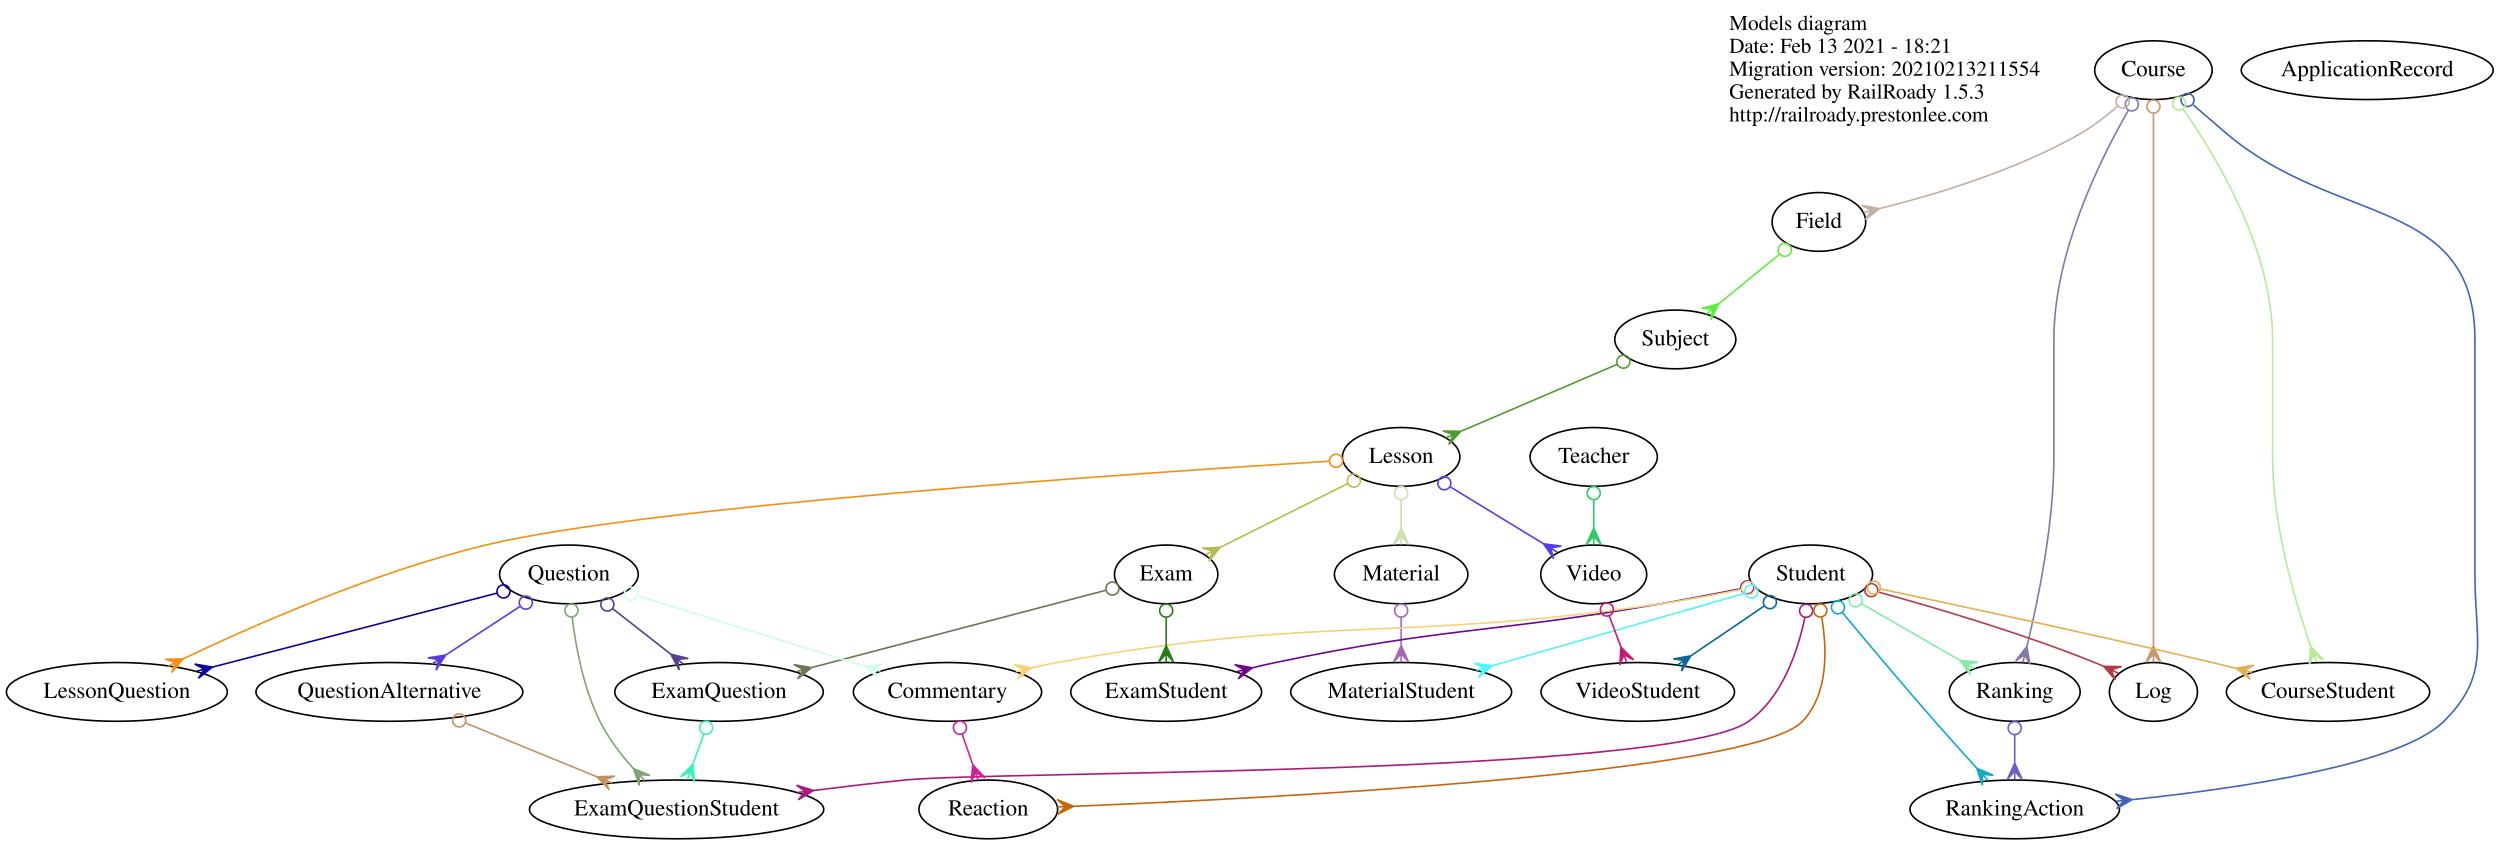
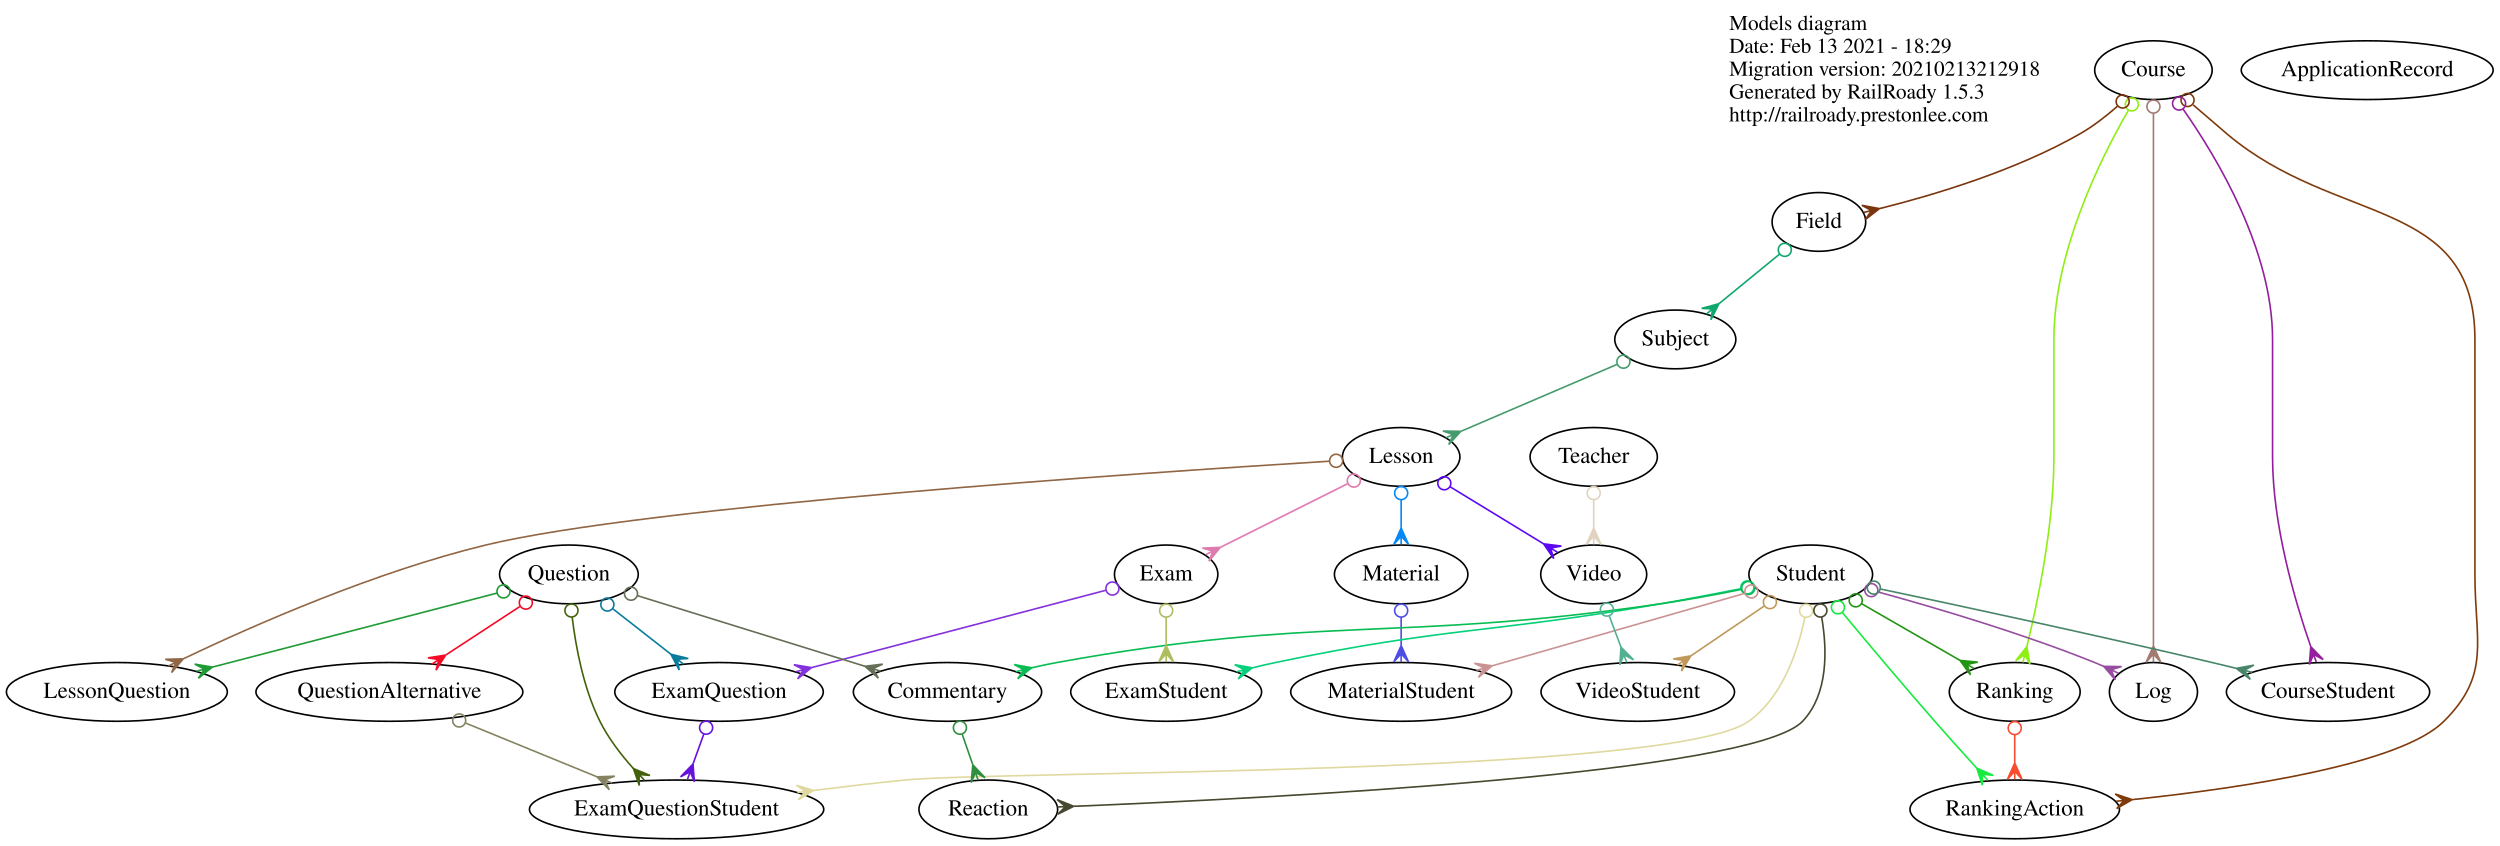
<svg xmlns="http://www.w3.org/2000/svg" width="1532pt" height="518pt" viewBox="0.00 0.00 1531.94 518.00">
  <g id="graph0" class="graph" transform="scale(1 1) rotate(0) translate(4 514)">
    <polygon fill="transparent" stroke="transparent" points="-4,4 -4,-514 1527.937,-514 1527.937,4 -4,4" />
    <g id="node1" class="node">
      <text text-anchor="start" x="1055.594" y="-495.6" font-family="Times,serif" font-size="13.00" fill="#000000">Models diagram</text>
-       <text text-anchor="start" x="1055.594" y="-481.6" font-family="Times,serif" font-size="13.00" fill="#000000">Date: Feb 13 2021 - 18:21</text>
-       <text text-anchor="start" x="1055.594" y="-467.6" font-family="Times,serif" font-size="13.00" fill="#000000">Migration version: 20210213211554</text>
+       <text text-anchor="start" x="1055.594" y="-481.6" font-family="Times,serif" font-size="13.00" fill="#000000">Date: Feb 13 2021 - 18:29</text>
+       <text text-anchor="start" x="1055.594" y="-467.6" font-family="Times,serif" font-size="13.00" fill="#000000">Migration version: 20210213212918</text>
      <text text-anchor="start" x="1055.594" y="-453.6" font-family="Times,serif" font-size="13.00" fill="#000000">Generated by RailRoady 1.5.3</text>
      <text text-anchor="start" x="1055.594" y="-439.6" font-family="Times,serif" font-size="13.00" fill="#000000">http://railroady.prestonlee.com</text>
    </g>
    <g id="node2" class="node">
      <ellipse fill="none" stroke="#000000" cx="854.594" cy="-162" rx="40.893" ry="18" />
      <text text-anchor="middle" x="854.594" y="-158.3" font-family="Times,serif" font-size="14.00" fill="#000000">Material</text>
    </g>
    <g id="node20" class="node">
      <ellipse fill="none" stroke="#000000" cx="854.594" cy="-90" rx="67.688" ry="18" />
      <text text-anchor="middle" x="854.594" y="-86.3" font-family="Times,serif" font-size="14.00" fill="#000000">MaterialStudent</text>
    </g>
    <g id="edge1" class="edge">
-       <path fill="none" stroke="#a468b6" d="M854.594,-135.814C854.594,-130.278 854.594,-124.405 854.594,-118.778" />
-       <ellipse fill="none" stroke="#a468b6" cx="854.594" cy="-139.831" rx="4" ry="4" />
-       <polygon fill="#a468b6" stroke="#a468b6" points="854.594,-118.413 859.094,-108.413 854.594,-113.413 854.594,-108.413 854.594,-108.413 854.594,-108.413 854.594,-113.413 850.094,-108.413 854.594,-118.413 854.594,-118.413" />
+       <path fill="none" stroke="#4c4de7" d="M854.594,-135.814C854.594,-130.278 854.594,-124.405 854.594,-118.778" />
+       <ellipse fill="none" stroke="#4c4de7" cx="854.594" cy="-139.831" rx="4" ry="4" />
+       <polygon fill="#4c4de7" stroke="#4c4de7" points="854.594,-118.413 859.094,-108.413 854.594,-113.413 854.594,-108.413 854.594,-108.413 854.594,-108.413 854.594,-113.413 850.094,-108.413 854.594,-118.413 854.594,-118.413" />
    </g>
    <g id="node3" class="node">
      <ellipse fill="none" stroke="#000000" cx="972.594" cy="-234" rx="38.993" ry="18" />
      <text text-anchor="middle" x="972.594" y="-230.3" font-family="Times,serif" font-size="14.00" fill="#000000">Teacher</text>
    </g>
    <g id="node16" class="node">
      <ellipse fill="none" stroke="#000000" cx="972.594" cy="-162" rx="32.494" ry="18" />
      <text text-anchor="middle" x="972.594" y="-158.3" font-family="Times,serif" font-size="14.00" fill="#000000">Video</text>
    </g>
    <g id="edge2" class="edge">
-       <path fill="none" stroke="#32c769" d="M972.594,-207.814C972.594,-202.278 972.594,-196.405 972.594,-190.779" />
-       <ellipse fill="none" stroke="#32c769" cx="972.594" cy="-211.831" rx="4" ry="4" />
-       <polygon fill="#32c769" stroke="#32c769" points="972.594,-190.413 977.094,-180.413 972.594,-185.413 972.594,-180.413 972.594,-180.413 972.594,-180.413 972.594,-185.413 968.094,-180.413 972.594,-190.413 972.594,-190.413" />
+       <path fill="none" stroke="#e1d3c0" d="M972.594,-207.814C972.594,-202.278 972.594,-196.405 972.594,-190.779" />
+       <ellipse fill="none" stroke="#e1d3c0" cx="972.594" cy="-211.831" rx="4" ry="4" />
+       <polygon fill="#e1d3c0" stroke="#e1d3c0" points="972.594,-190.413 977.094,-180.413 972.594,-185.413 972.594,-180.413 972.594,-180.413 972.594,-180.413 972.594,-185.413 968.094,-180.413 972.594,-190.413 972.594,-190.413" />
    </g>
    <g id="node4" class="node">
      <ellipse fill="none" stroke="#000000" cx="1315.594" cy="-471" rx="35.995" ry="18" />
      <text text-anchor="middle" x="1315.594" y="-467.3" font-family="Times,serif" font-size="14.00" fill="#000000">Course</text>
    </g>
    <g id="node10" class="node">
      <ellipse fill="none" stroke="#000000" cx="1230.594" cy="-90" rx="40.094" ry="18" />
      <text text-anchor="middle" x="1230.594" y="-86.3" font-family="Times,serif" font-size="14.00" fill="#000000">Ranking</text>
    </g>
    <g id="edge7" class="edge">
-       <path fill="none" stroke="#8577a9" d="M1300.263,-446.437C1282.193,-415.085 1254.594,-358.59 1254.594,-306 1254.594,-306 1254.594,-306 1254.594,-234 1254.594,-193.143 1245.078,-146.642 1238.03,-117.806" />
-       <ellipse fill="none" stroke="#8577a9" cx="1302.377" cy="-450.031" rx="4" ry="4" />
-       <polygon fill="#8577a9" stroke="#8577a9" points="1238.008,-117.722 1239.931,-106.926 1236.788,-112.873 1235.567,-108.025 1235.567,-108.025 1235.567,-108.025 1236.788,-112.873 1231.203,-109.123 1238.008,-117.722 1238.008,-117.722" />
+       <path fill="none" stroke="#8fee13" d="M1300.263,-446.437C1282.193,-415.085 1254.594,-358.59 1254.594,-306 1254.594,-306 1254.594,-306 1254.594,-234 1254.594,-193.143 1245.078,-146.642 1238.03,-117.806" />
+       <ellipse fill="none" stroke="#8fee13" cx="1302.377" cy="-450.031" rx="4" ry="4" />
+       <polygon fill="#8fee13" stroke="#8fee13" points="1238.008,-117.722 1239.931,-106.926 1236.788,-112.873 1235.567,-108.025 1235.567,-108.025 1235.567,-108.025 1236.788,-112.873 1231.203,-109.123 1238.008,-117.722 1238.008,-117.722" />
    </g>
    <g id="node12" class="node">
      <ellipse fill="none" stroke="#000000" cx="1230.594" cy="-18" rx="64.189" ry="18" />
      <text text-anchor="middle" x="1230.594" y="-14.3" font-family="Times,serif" font-size="14.00" fill="#000000">RankingAction</text>
    </g>
    <g id="edge6" class="edge">
-       <path fill="none" stroke="#4363bb" d="M1339.915,-449.751C1346.593,-443.963 1353.851,-437.715 1360.594,-432 1427.531,-375.262 1512.594,-393.748 1512.594,-306 1512.594,-306 1512.594,-306 1512.594,-162 1512.594,-121.118 1522.582,-100.827 1493.594,-72 1467.187,-45.739 1371.273,-31.222 1302.915,-24.02" />
-       <ellipse fill="none" stroke="#4363bb" cx="1336.492" cy="-452.724" rx="4" ry="4" />
-       <polygon fill="#4363bb" stroke="#4363bb" points="1302.566,-23.985 1293.075,-18.492 1297.592,-23.477 1292.618,-22.968 1292.618,-22.968 1292.618,-22.968 1297.592,-23.477 1292.161,-27.445 1302.566,-23.985 1302.566,-23.985" />
+       <path fill="none" stroke="#7f3a0b" d="M1339.915,-449.751C1346.593,-443.963 1353.851,-437.715 1360.594,-432 1427.531,-375.262 1512.594,-393.748 1512.594,-306 1512.594,-306 1512.594,-306 1512.594,-162 1512.594,-121.118 1522.582,-100.827 1493.594,-72 1467.187,-45.739 1371.273,-31.222 1302.915,-24.02" />
+       <ellipse fill="none" stroke="#7f3a0b" cx="1336.492" cy="-452.724" rx="4" ry="4" />
+       <polygon fill="#7f3a0b" stroke="#7f3a0b" points="1302.566,-23.985 1293.075,-18.492 1297.592,-23.477 1292.618,-22.968 1292.618,-22.968 1292.618,-22.968 1297.592,-23.477 1292.161,-27.445 1302.566,-23.985 1302.566,-23.985" />
    </g>
    <g id="node21" class="node">
      <ellipse fill="none" stroke="#000000" cx="1110.594" cy="-378" rx="28.695" ry="18" />
      <text text-anchor="middle" x="1110.594" y="-374.3" font-family="Times,serif" font-size="14.00" fill="#000000">Field</text>
    </g>
    <g id="edge3" class="edge">
-       <path fill="none" stroke="#c0b0a6" d="M1293.635,-448.971C1286.69,-442.861 1278.7,-436.639 1270.594,-432 1231.393,-409.566 1181.427,-394.576 1147.851,-386.196" />
-       <ellipse fill="none" stroke="#c0b0a6" cx="1296.739" cy="-451.805" rx="4" ry="4" />
-       <polygon fill="#c0b0a6" stroke="#c0b0a6" points="1147.706,-386.161 1139.047,-379.433 1142.847,-384.984 1137.987,-383.807 1137.987,-383.807 1137.987,-383.807 1142.847,-384.984 1136.928,-388.18 1147.706,-386.161 1147.706,-386.161" />
+       <path fill="none" stroke="#7a350e" d="M1293.635,-448.971C1286.69,-442.861 1278.7,-436.639 1270.594,-432 1231.393,-409.566 1181.427,-394.576 1147.851,-386.196" />
+       <ellipse fill="none" stroke="#7a350e" cx="1296.739" cy="-451.805" rx="4" ry="4" />
+       <polygon fill="#7a350e" stroke="#7a350e" points="1147.706,-386.161 1139.047,-379.433 1142.847,-384.984 1137.987,-383.807 1137.987,-383.807 1137.987,-383.807 1142.847,-384.984 1136.928,-388.18 1147.706,-386.161 1147.706,-386.161" />
    </g>
    <g id="node24" class="node">
      <ellipse fill="none" stroke="#000000" cx="1315.594" cy="-90" rx="27" ry="18" />
      <text text-anchor="middle" x="1315.594" y="-86.3" font-family="Times,serif" font-size="14.00" fill="#000000">Log</text>
    </g>
    <g id="edge5" class="edge">
-       <path fill="none" stroke="#c99868" d="M1315.594,-444.562C1315.594,-411.976 1315.594,-354.911 1315.594,-306 1315.594,-306 1315.594,-306 1315.594,-234 1315.594,-193.876 1315.594,-147.463 1315.594,-118.418" />
-       <ellipse fill="none" stroke="#c99868" cx="1315.594" cy="-448.688" rx="4" ry="4" />
-       <polygon fill="#c99868" stroke="#c99868" points="1315.594,-118.185 1320.094,-108.185 1315.594,-113.185 1315.594,-108.185 1315.594,-108.185 1315.594,-108.185 1315.594,-113.185 1311.094,-108.185 1315.594,-118.185 1315.594,-118.185" />
+       <path fill="none" stroke="#a27a6f" d="M1315.594,-444.562C1315.594,-411.976 1315.594,-354.911 1315.594,-306 1315.594,-306 1315.594,-306 1315.594,-234 1315.594,-193.876 1315.594,-147.463 1315.594,-118.418" />
+       <ellipse fill="none" stroke="#a27a6f" cx="1315.594" cy="-448.688" rx="4" ry="4" />
+       <polygon fill="#a27a6f" stroke="#a27a6f" points="1315.594,-118.185 1320.094,-108.185 1315.594,-113.185 1315.594,-108.185 1315.594,-108.185 1315.594,-108.185 1315.594,-113.185 1311.094,-108.185 1315.594,-118.185 1315.594,-118.185" />
    </g>
    <g id="node25" class="node">
      <ellipse fill="none" stroke="#000000" cx="1422.594" cy="-90" rx="62.289" ry="18" />
      <text text-anchor="middle" x="1422.594" y="-86.3" font-family="Times,serif" font-size="14.00" fill="#000000">CourseStudent</text>
    </g>
    <g id="edge4" class="edge">
-       <path fill="none" stroke="#b7ea96" d="M1333.668,-447.261C1355.286,-416.441 1388.594,-360.166 1388.594,-306 1388.594,-306 1388.594,-306 1388.594,-234 1388.594,-192.82 1401.927,-146.745 1411.895,-118.055" />
-       <ellipse fill="none" stroke="#b7ea96" cx="1331.312" cy="-450.553" rx="4" ry="4" />
-       <polygon fill="#b7ea96" stroke="#b7ea96" points="1412.012,-117.728 1419.62,-109.831 1413.698,-113.021 1415.383,-108.313 1415.383,-108.313 1415.383,-108.313 1413.698,-113.021 1411.147,-106.796 1412.012,-117.728 1412.012,-117.728" />
+       <path fill="none" stroke="#931f9e" d="M1333.668,-447.261C1355.286,-416.441 1388.594,-360.166 1388.594,-306 1388.594,-306 1388.594,-306 1388.594,-234 1388.594,-192.82 1401.927,-146.745 1411.895,-118.055" />
+       <ellipse fill="none" stroke="#931f9e" cx="1331.312" cy="-450.553" rx="4" ry="4" />
+       <polygon fill="#931f9e" stroke="#931f9e" points="1412.012,-117.728 1419.62,-109.831 1413.698,-113.021 1415.383,-108.313 1415.383,-108.313 1415.383,-108.313 1413.698,-113.021 1411.147,-106.796 1412.012,-117.728 1412.012,-117.728" />
    </g>
    <g id="node5" class="node">
      <ellipse fill="none" stroke="#000000" cx="410.594" cy="-18" rx="90.184" ry="18" />
      <text text-anchor="middle" x="410.594" y="-14.3" font-family="Times,serif" font-size="14.00" fill="#000000">ExamQuestionStudent</text>
    </g>
    <g id="node6" class="node">
      <ellipse fill="none" stroke="#000000" cx="67.594" cy="-90" rx="67.688" ry="18" />
      <text text-anchor="middle" x="67.594" y="-86.3" font-family="Times,serif" font-size="14.00" fill="#000000">LessonQuestion</text>
    </g>
    <g id="node7" class="node">
      <ellipse fill="none" stroke="#000000" cx="1022.594" cy="-306" rx="37.093" ry="18" />
      <text text-anchor="middle" x="1022.594" y="-302.3" font-family="Times,serif" font-size="14.00" fill="#000000">Subject</text>
    </g>
    <g id="node13" class="node">
      <ellipse fill="none" stroke="#000000" cx="854.594" cy="-234" rx="35.995" ry="18" />
      <text text-anchor="middle" x="854.594" y="-230.3" font-family="Times,serif" font-size="14.00" fill="#000000">Lesson</text>
    </g>
    <g id="edge8" class="edge">
-       <path fill="none" stroke="#519b2e" d="M986.812,-290.665C958.76,-278.642 919.859,-261.971 891.517,-249.824" />
-       <ellipse fill="none" stroke="#519b2e" cx="990.798" cy="-292.373" rx="4" ry="4" />
-       <polygon fill="#519b2e" stroke="#519b2e" points="891.159,-249.671 883.741,-241.596 886.564,-247.701 881.968,-245.732 881.968,-245.732 881.968,-245.732 886.564,-247.701 880.195,-249.868 891.159,-249.671 891.159,-249.671" />
+       <path fill="none" stroke="#459b6c" d="M986.812,-290.665C958.76,-278.642 919.859,-261.971 891.517,-249.824" />
+       <ellipse fill="none" stroke="#459b6c" cx="990.798" cy="-292.373" rx="4" ry="4" />
+       <polygon fill="#459b6c" stroke="#459b6c" points="891.159,-249.671 883.741,-241.596 886.564,-247.701 881.968,-245.732 881.968,-245.732 881.968,-245.732 886.564,-247.701 880.195,-249.868 891.159,-249.671 891.159,-249.671" />
    </g>
    <g id="node8" class="node">
      <ellipse fill="none" stroke="#000000" cx="999.594" cy="-90" rx="59.29" ry="18" />
      <text text-anchor="middle" x="999.594" y="-86.3" font-family="Times,serif" font-size="14.00" fill="#000000">VideoStudent</text>
    </g>
    <g id="node9" class="node">
      <ellipse fill="none" stroke="#000000" cx="1105.594" cy="-162" rx="37.894" ry="18" />
      <text text-anchor="middle" x="1105.594" y="-158.3" font-family="Times,serif" font-size="14.00" fill="#000000">Student</text>
    </g>
    <g id="edge10" class="edge">
-       <path fill="none" stroke="#ac1981" d="M1102.021,-135.757C1097.68,-114.844 1088.183,-86.711 1067.594,-72 1020.741,-38.523 607.897,-41.674 550.594,-36 532.487,-34.207 513.106,-31.94 494.714,-29.625" />
-       <ellipse fill="none" stroke="#ac1981" cx="1102.759" cy="-139.723" rx="4" ry="4" />
-       <polygon fill="#ac1981" stroke="#ac1981" points="494.532,-29.602 485.182,-23.872 489.572,-28.969 484.612,-28.336 484.612,-28.336 484.612,-28.336 489.572,-28.969 484.043,-32.8 494.532,-29.602 494.532,-29.602" />
+       <path fill="none" stroke="#dfd99f" d="M1102.021,-135.757C1097.68,-114.844 1088.183,-86.711 1067.594,-72 1020.741,-38.523 607.897,-41.674 550.594,-36 532.487,-34.207 513.106,-31.94 494.714,-29.625" />
+       <ellipse fill="none" stroke="#dfd99f" cx="1102.759" cy="-139.723" rx="4" ry="4" />
+       <polygon fill="#dfd99f" stroke="#dfd99f" points="494.532,-29.602 485.182,-23.872 489.572,-28.969 484.612,-28.336 484.612,-28.336 484.612,-28.336 489.572,-28.969 484.043,-32.8 494.532,-29.602 494.532,-29.602" />
    </g>
    <g id="edge13" class="edge">
-       <path fill="none" stroke="#0b6599" d="M1077.042,-142.606C1063.278,-133.257 1046.696,-121.994 1032.413,-112.292" />
-       <ellipse fill="none" stroke="#0b6599" cx="1080.579" cy="-145.008" rx="4" ry="4" />
-       <polygon fill="#0b6599" stroke="#0b6599" points="1032.135,-112.103 1026.391,-102.762 1027.999,-109.294 1023.863,-106.484 1023.863,-106.484 1023.863,-106.484 1027.999,-109.294 1021.334,-110.207 1032.135,-112.103 1032.135,-112.103" />
+       <path fill="none" stroke="#bf985a" d="M1077.042,-142.606C1063.278,-133.257 1046.696,-121.994 1032.413,-112.292" />
+       <ellipse fill="none" stroke="#bf985a" cx="1080.579" cy="-145.008" rx="4" ry="4" />
+       <polygon fill="#bf985a" stroke="#bf985a" points="1032.135,-112.103 1026.391,-102.762 1027.999,-109.294 1023.863,-106.484 1023.863,-106.484 1023.863,-106.484 1027.999,-109.294 1021.334,-110.207 1032.135,-112.103 1032.135,-112.103" />
    </g>
    <g id="edge18" class="edge">
-       <path fill="none" stroke="#81eda9" d="M1136.648,-144.113C1154.962,-133.564 1178.146,-120.21 1196.901,-109.407" />
-       <ellipse fill="none" stroke="#81eda9" cx="1133.161" cy="-146.121" rx="4" ry="4" />
-       <polygon fill="#81eda9" stroke="#81eda9" points="1197.046,-109.324 1207.957,-108.232 1201.379,-106.828 1205.711,-104.332 1205.711,-104.332 1205.711,-104.332 1201.379,-106.828 1203.465,-100.433 1197.046,-109.324 1197.046,-109.324" />
+       <path fill="none" stroke="#239514" d="M1136.648,-144.113C1154.962,-133.564 1178.146,-120.21 1196.901,-109.407" />
+       <ellipse fill="none" stroke="#239514" cx="1133.161" cy="-146.121" rx="4" ry="4" />
+       <polygon fill="#239514" stroke="#239514" points="1197.046,-109.324 1207.957,-108.232 1201.379,-106.828 1205.711,-104.332 1205.711,-104.332 1205.711,-104.332 1201.379,-106.828 1203.465,-100.433 1197.046,-109.324 1197.046,-109.324" />
    </g>
    <g id="node11" class="node">
      <ellipse fill="none" stroke="#000000" cx="710.594" cy="-90" rx="58.49" ry="18" />
      <text text-anchor="middle" x="710.594" y="-86.3" font-family="Times,serif" font-size="14.00" fill="#000000">ExamStudent</text>
    </g>
    <g id="edge9" class="edge">
-       <path fill="none" stroke="#6d078e" d="M1062.827,-153.247C1047.344,-150.18 1029.706,-146.804 1013.594,-144 909.063,-125.81 881.433,-129.798 777.594,-108 772.975,-107.03 768.2,-105.936 763.425,-104.777" />
-       <ellipse fill="none" stroke="#6d078e" cx="1066.785" cy="-154.036" rx="4" ry="4" />
-       <polygon fill="#6d078e" stroke="#6d078e" points="763.373,-104.764 754.77,-97.964 758.524,-103.546 753.674,-102.329 753.674,-102.329 753.674,-102.329 758.524,-103.546 752.578,-106.693 763.373,-104.764 763.373,-104.764" />
+       <path fill="none" stroke="#04d07b" d="M1062.827,-153.247C1047.344,-150.18 1029.706,-146.804 1013.594,-144 909.063,-125.81 881.433,-129.798 777.594,-108 772.975,-107.03 768.2,-105.936 763.425,-104.777" />
+       <ellipse fill="none" stroke="#04d07b" cx="1066.785" cy="-154.036" rx="4" ry="4" />
+       <polygon fill="#04d07b" stroke="#04d07b" points="763.373,-104.764 754.77,-97.964 758.524,-103.546 753.674,-102.329 753.674,-102.329 753.674,-102.329 758.524,-103.546 752.578,-106.693 763.373,-104.764 763.373,-104.764" />
    </g>
    <g id="edge17" class="edge">
-       <path fill="none" stroke="#0eaac8" d="M1124.997,-138.561C1140.222,-120.283 1162.038,-94.338 1181.594,-72 1189.849,-62.57 1199.047,-52.358 1207.225,-43.379" />
-       <ellipse fill="none" stroke="#0eaac8" cx="1122.261" cy="-141.852" rx="4" ry="4" />
-       <polygon fill="#0eaac8" stroke="#0eaac8" points="1207.353,-43.238 1217.421,-38.892 1210.726,-39.547 1214.099,-35.856 1214.099,-35.856 1214.099,-35.856 1210.726,-39.547 1210.777,-32.82 1207.353,-43.238 1207.353,-43.238" />
+       <path fill="none" stroke="#16eb3f" d="M1124.997,-138.561C1140.222,-120.283 1162.038,-94.338 1181.594,-72 1189.849,-62.57 1199.047,-52.358 1207.225,-43.379" />
+       <ellipse fill="none" stroke="#16eb3f" cx="1122.261" cy="-141.852" rx="4" ry="4" />
+       <polygon fill="#16eb3f" stroke="#16eb3f" points="1207.353,-43.238 1217.421,-38.892 1210.726,-39.547 1214.099,-35.856 1214.099,-35.856 1214.099,-35.856 1210.726,-39.547 1210.777,-32.82 1207.353,-43.238 1207.353,-43.238" />
    </g>
    <g id="node14" class="node">
      <ellipse fill="none" stroke="#000000" cx="601.594" cy="-18" rx="42.494" ry="18" />
      <text text-anchor="middle" x="601.594" y="-14.3" font-family="Times,serif" font-size="14.00" fill="#000000">Reaction</text>
    </g>
    <g id="edge11" class="edge">
-       <path fill="none" stroke="#c7670b" d="M1112.275,-135.929C1115.73,-115.802 1116.406,-88.661 1100.594,-72 1070.249,-40.026 776.104,-24.86 654.154,-19.908" />
-       <ellipse fill="none" stroke="#c7670b" cx="1111.497" cy="-139.879" rx="4" ry="4" />
-       <polygon fill="#c7670b" stroke="#c7670b" points="653.932,-19.899 644.12,-15.004 648.936,-19.7 643.94,-19.501 643.94,-19.501 643.94,-19.501 648.936,-19.7 643.761,-23.997 653.932,-19.899 653.932,-19.899" />
+       <path fill="none" stroke="#48472f" d="M1112.275,-135.929C1115.73,-115.802 1116.406,-88.661 1100.594,-72 1070.249,-40.026 776.104,-24.86 654.154,-19.908" />
+       <ellipse fill="none" stroke="#48472f" cx="1111.497" cy="-139.879" rx="4" ry="4" />
+       <polygon fill="#48472f" stroke="#48472f" points="653.932,-19.899 644.12,-15.004 648.936,-19.7 643.94,-19.501 643.94,-19.501 643.94,-19.501 648.936,-19.7 643.761,-23.997 653.932,-19.899 653.932,-19.899" />
    </g>
    <g id="node19" class="node">
      <ellipse fill="none" stroke="#000000" cx="576.594" cy="-90" rx="57.69" ry="18" />
      <text text-anchor="middle" x="576.594" y="-86.3" font-family="Times,serif" font-size="14.00" fill="#000000">Commentary</text>
    </g>
    <g id="edge12" class="edge">
-       <path fill="none" stroke="#f7d273" d="M1063.298,-152.84C1047.728,-149.702 1029.913,-146.385 1013.594,-144 850.109,-120.11 806.154,-137.535 643.594,-108 638.611,-107.095 633.458,-106.001 628.324,-104.806" />
-       <ellipse fill="none" stroke="#f7d273" cx="1067.297" cy="-153.657" rx="4" ry="4" />
-       <polygon fill="#f7d273" stroke="#f7d273" points="628.239,-104.785 619.598,-98.033 623.383,-103.594 618.527,-102.404 618.527,-102.404 618.527,-102.404 623.383,-103.594 617.455,-106.775 628.239,-104.785 628.239,-104.785" />
+       <path fill="none" stroke="#08bc53" d="M1063.298,-152.84C1047.728,-149.702 1029.913,-146.385 1013.594,-144 850.109,-120.11 806.154,-137.535 643.594,-108 638.611,-107.095 633.458,-106.001 628.324,-104.806" />
+       <ellipse fill="none" stroke="#08bc53" cx="1067.297" cy="-153.657" rx="4" ry="4" />
+       <polygon fill="#08bc53" stroke="#08bc53" points="628.239,-104.785 619.598,-98.033 623.383,-103.594 618.527,-102.404 618.527,-102.404 618.527,-102.404 623.383,-103.594 617.455,-106.775 628.239,-104.785 628.239,-104.785" />
    </g>
    <g id="edge14" class="edge">
-       <path fill="none" stroke="#4df7fb" d="M1065.256,-150.429C1023.321,-138.4 957.371,-119.482 910.44,-106.02" />
-       <ellipse fill="none" stroke="#4df7fb" cx="1069.193" cy="-151.558" rx="4" ry="4" />
-       <polygon fill="#4df7fb" stroke="#4df7fb" points="910.342,-105.992 901.971,-98.909 905.536,-104.613 900.73,-103.234 900.73,-103.234 900.73,-103.234 905.536,-104.613 899.489,-107.56 910.342,-105.992 910.342,-105.992" />
+       <path fill="none" stroke="#ca9292" d="M1065.256,-150.429C1023.321,-138.4 957.371,-119.482 910.44,-106.02" />
+       <ellipse fill="none" stroke="#ca9292" cx="1069.193" cy="-151.558" rx="4" ry="4" />
+       <polygon fill="#ca9292" stroke="#ca9292" points="910.342,-105.992 901.971,-98.909 905.536,-104.613 900.73,-103.234 900.73,-103.234 900.73,-103.234 905.536,-104.613 899.489,-107.56 910.342,-105.992 910.342,-105.992" />
    </g>
    <g id="edge16" class="edge">
-       <path fill="none" stroke="#b33b47" d="M1146.652,-151.295C1182.331,-141.514 1235.123,-125.88 1279.594,-108 1281.393,-107.277 1283.225,-106.499 1285.062,-105.686" />
-       <ellipse fill="none" stroke="#b33b47" cx="1142.721" cy="-152.364" rx="4" ry="4" />
-       <polygon fill="#b33b47" stroke="#b33b47" points="1285.096,-105.67 1296.061,-105.508 1289.625,-103.551 1294.154,-101.433 1294.154,-101.433 1294.154,-101.433 1289.625,-103.551 1292.247,-97.357 1285.096,-105.67 1285.096,-105.67" />
+       <path fill="none" stroke="#964da0" d="M1146.652,-151.295C1182.331,-141.514 1235.123,-125.88 1279.594,-108 1281.393,-107.277 1283.225,-106.499 1285.062,-105.686" />
+       <ellipse fill="none" stroke="#964da0" cx="1142.721" cy="-152.364" rx="4" ry="4" />
+       <polygon fill="#964da0" stroke="#964da0" points="1285.096,-105.67 1296.061,-105.508 1289.625,-103.551 1294.154,-101.433 1294.154,-101.433 1294.154,-101.433 1289.625,-103.551 1292.247,-97.357 1285.096,-105.67 1285.096,-105.67" />
    </g>
    <g id="edge15" class="edge">
-       <path fill="none" stroke="#e6ae4d" d="M1148.182,-153.086C1197.307,-142.704 1280.451,-124.822 1351.594,-108 1356.296,-106.888 1361.167,-105.71 1366.053,-104.509" />
-       <ellipse fill="none" stroke="#e6ae4d" cx="1144.216" cy="-153.923" rx="4" ry="4" />
-       <polygon fill="#e6ae4d" stroke="#e6ae4d" points="1366.347,-104.436 1377.137,-106.395 1371.2,-103.232 1376.053,-102.027 1376.053,-102.027 1376.053,-102.027 1371.2,-103.232 1374.969,-97.66 1366.347,-104.436 1366.347,-104.436" />
+       <path fill="none" stroke="#488569" d="M1148.182,-153.086C1197.307,-142.704 1280.451,-124.822 1351.594,-108 1356.296,-106.888 1361.167,-105.71 1366.053,-104.509" />
+       <ellipse fill="none" stroke="#488569" cx="1144.216" cy="-153.923" rx="4" ry="4" />
+       <polygon fill="#488569" stroke="#488569" points="1366.347,-104.436 1377.137,-106.395 1371.2,-103.232 1376.053,-102.027 1376.053,-102.027 1376.053,-102.027 1371.2,-103.232 1374.969,-97.66 1366.347,-104.436 1366.347,-104.436" />
    </g>
    <g id="edge19" class="edge">
-       <path fill="none" stroke="#715cca" d="M1230.594,-63.814C1230.594,-58.278 1230.594,-52.405 1230.594,-46.779" />
-       <ellipse fill="none" stroke="#715cca" cx="1230.594" cy="-67.831" rx="4" ry="4" />
-       <polygon fill="#715cca" stroke="#715cca" points="1230.594,-46.413 1235.094,-36.413 1230.594,-41.413 1230.594,-36.413 1230.594,-36.413 1230.594,-36.413 1230.594,-41.413 1226.094,-36.413 1230.594,-46.413 1230.594,-46.413" />
+       <path fill="none" stroke="#f94b2e" d="M1230.594,-63.814C1230.594,-58.278 1230.594,-52.405 1230.594,-46.779" />
+       <ellipse fill="none" stroke="#f94b2e" cx="1230.594" cy="-67.831" rx="4" ry="4" />
+       <polygon fill="#f94b2e" stroke="#f94b2e" points="1230.594,-46.413 1235.094,-36.413 1230.594,-41.413 1230.594,-36.413 1230.594,-36.413 1230.594,-36.413 1230.594,-41.413 1226.094,-36.413 1230.594,-46.413 1230.594,-46.413" />
    </g>
    <g id="edge23" class="edge">
-       <path fill="none" stroke="#cfdfb1" d="M854.594,-207.814C854.594,-202.278 854.594,-196.405 854.594,-190.779" />
-       <ellipse fill="none" stroke="#cfdfb1" cx="854.594" cy="-211.831" rx="4" ry="4" />
-       <polygon fill="#cfdfb1" stroke="#cfdfb1" points="854.594,-190.413 859.094,-180.413 854.594,-185.413 854.594,-180.413 854.594,-180.413 854.594,-180.413 854.594,-185.413 850.094,-180.413 854.594,-190.413 854.594,-190.413" />
+       <path fill="none" stroke="#0688f5" d="M854.594,-207.814C854.594,-202.278 854.594,-196.405 854.594,-190.779" />
+       <ellipse fill="none" stroke="#0688f5" cx="854.594" cy="-211.831" rx="4" ry="4" />
+       <polygon fill="#0688f5" stroke="#0688f5" points="854.594,-190.413 859.094,-180.413 854.594,-185.413 854.594,-180.413 854.594,-180.413 854.594,-180.413 854.594,-185.413 850.094,-180.413 854.594,-190.413 854.594,-190.413" />
    </g>
    <g id="edge21" class="edge">
-       <path fill="none" stroke="#f49010" d="M810.523,-231.373C696.109,-224.294 391.707,-203.747 293.594,-180 226.48,-163.756 152.906,-131.549 108.501,-110.396" />
-       <ellipse fill="none" stroke="#f49010" cx="814.757" cy="-231.633" rx="4" ry="4" />
-       <polygon fill="#f49010" stroke="#f49010" points="108.223,-110.263 101.162,-101.873 103.717,-108.096 99.211,-105.929 99.211,-105.929 99.211,-105.929 103.717,-108.096 97.261,-109.984 108.223,-110.263 108.223,-110.263" />
+       <path fill="none" stroke="#916644" d="M810.523,-231.373C696.109,-224.294 391.707,-203.747 293.594,-180 226.48,-163.756 152.906,-131.549 108.501,-110.396" />
+       <ellipse fill="none" stroke="#916644" cx="814.757" cy="-231.633" rx="4" ry="4" />
+       <polygon fill="#916644" stroke="#916644" points="108.223,-110.263 101.162,-101.873 103.717,-108.096 99.211,-105.929 99.211,-105.929 99.211,-105.929 103.717,-108.096 97.261,-109.984 108.223,-110.263 108.223,-110.263" />
    </g>
    <g id="edge22" class="edge">
-       <path fill="none" stroke="#573eec" d="M884.596,-215.694C902.057,-205.04 924.029,-191.633 941.649,-180.882" />
-       <ellipse fill="none" stroke="#573eec" cx="881.04" cy="-217.863" rx="4" ry="4" />
-       <polygon fill="#573eec" stroke="#573eec" points="941.883,-180.739 952.764,-179.371 946.152,-178.134 950.42,-175.53 950.42,-175.53 950.42,-175.53 946.152,-178.134 948.076,-171.689 941.883,-180.739 941.883,-180.739" />
+       <path fill="none" stroke="#5c08f4" d="M884.596,-215.694C902.057,-205.04 924.029,-191.633 941.649,-180.882" />
+       <ellipse fill="none" stroke="#5c08f4" cx="881.04" cy="-217.863" rx="4" ry="4" />
+       <polygon fill="#5c08f4" stroke="#5c08f4" points="941.883,-180.739 952.764,-179.371 946.152,-178.134 950.42,-175.53 950.42,-175.53 950.42,-175.53 946.152,-178.134 948.076,-171.689 941.883,-180.739 941.883,-180.739" />
    </g>
    <g id="node18" class="node">
      <ellipse fill="none" stroke="#000000" cx="710.594" cy="-162" rx="31.695" ry="18" />
      <text text-anchor="middle" x="710.594" y="-158.3" font-family="Times,serif" font-size="14.00" fill="#000000">Exam</text>
    </g>
    <g id="edge20" class="edge">
-       <path fill="none" stroke="#b5bc4d" d="M822.001,-217.703C798.715,-206.06 767.482,-190.444 744.012,-178.709" />
-       <ellipse fill="none" stroke="#b5bc4d" cx="825.604" cy="-219.505" rx="4" ry="4" />
-       <polygon fill="#b5bc4d" stroke="#b5bc4d" points="743.738,-178.572 736.807,-170.075 739.266,-176.336 734.794,-174.1 734.794,-174.1 734.794,-174.1 739.266,-176.336 732.782,-178.125 743.738,-178.572 743.738,-178.572" />
+       <path fill="none" stroke="#df7aae" d="M822.001,-217.703C798.715,-206.06 767.482,-190.444 744.012,-178.709" />
+       <ellipse fill="none" stroke="#df7aae" cx="825.604" cy="-219.505" rx="4" ry="4" />
+       <polygon fill="#df7aae" stroke="#df7aae" points="743.738,-178.572 736.807,-170.075 739.266,-176.336 734.794,-174.1 734.794,-174.1 734.794,-174.1 739.266,-176.336 732.782,-178.125 743.738,-178.572 743.738,-178.572" />
    </g>
    <g id="node15" class="node">
      <ellipse fill="none" stroke="#000000" cx="234.594" cy="-90" rx="81.786" ry="18" />
      <text text-anchor="middle" x="234.594" y="-86.3" font-family="Times,serif" font-size="14.00" fill="#000000">QuestionAlternative</text>
    </g>
    <g id="edge24" class="edge">
-       <path fill="none" stroke="#c39261" d="M281.338,-70.877C306.135,-60.733 336.58,-48.278 361.694,-38.005" />
-       <ellipse fill="none" stroke="#c39261" cx="277.356" cy="-72.506" rx="4" ry="4" />
-       <polygon fill="#c39261" stroke="#c39261" points="361.779,-37.97 372.738,-38.348 366.407,-36.077 371.034,-34.183 371.034,-34.183 371.034,-34.183 366.407,-36.077 369.331,-30.018 361.779,-37.97 361.779,-37.97" />
+       <path fill="none" stroke="#848260" d="M281.338,-70.877C306.135,-60.733 336.58,-48.278 361.694,-38.005" />
+       <ellipse fill="none" stroke="#848260" cx="277.356" cy="-72.506" rx="4" ry="4" />
+       <polygon fill="#848260" stroke="#848260" points="361.779,-37.97 372.738,-38.348 366.407,-36.077 371.034,-34.183 371.034,-34.183 371.034,-34.183 366.407,-36.077 369.331,-30.018 361.779,-37.97 361.779,-37.97" />
    </g>
    <g id="edge25" class="edge">
-       <path fill="none" stroke="#c41b77" d="M982.115,-136.61C984.431,-130.434 986.919,-123.8 989.27,-117.529" />
-       <ellipse fill="none" stroke="#c41b77" cx="980.673" cy="-140.457" rx="4" ry="4" />
-       <polygon fill="#c41b77" stroke="#c41b77" points="989.298,-117.456 997.023,-109.673 991.053,-112.775 992.809,-108.093 992.809,-108.093 992.809,-108.093 991.053,-112.775 988.596,-106.513 989.298,-117.456 989.298,-117.456" />
+       <path fill="none" stroke="#54b093" d="M982.115,-136.61C984.431,-130.434 986.919,-123.8 989.27,-117.529" />
+       <ellipse fill="none" stroke="#54b093" cx="980.673" cy="-140.457" rx="4" ry="4" />
+       <polygon fill="#54b093" stroke="#54b093" points="989.298,-117.456 997.023,-109.673 991.053,-112.775 992.809,-108.093 992.809,-108.093 992.809,-108.093 991.053,-112.775 988.596,-106.513 989.298,-117.456 989.298,-117.456" />
    </g>
    <g id="node17" class="node">
      <ellipse fill="none" stroke="#000000" cx="1446.594" cy="-471" rx="77.187" ry="18" />
      <text text-anchor="middle" x="1446.594" y="-467.3" font-family="Times,serif" font-size="14.00" fill="#000000">ApplicationRecord</text>
    </g>
    <g id="edge27" class="edge">
-       <path fill="none" stroke="#227e13" d="M710.594,-135.814C710.594,-130.278 710.594,-124.405 710.594,-118.778" />
-       <ellipse fill="none" stroke="#227e13" cx="710.594" cy="-139.831" rx="4" ry="4" />
-       <polygon fill="#227e13" stroke="#227e13" points="710.594,-118.413 715.094,-108.413 710.594,-113.413 710.594,-108.413 710.594,-108.413 710.594,-108.413 710.594,-113.413 706.094,-108.413 710.594,-118.413 710.594,-118.413" />
+       <path fill="none" stroke="#aebd5d" d="M710.594,-135.814C710.594,-130.278 710.594,-124.405 710.594,-118.778" />
+       <ellipse fill="none" stroke="#aebd5d" cx="710.594" cy="-139.831" rx="4" ry="4" />
+       <polygon fill="#aebd5d" stroke="#aebd5d" points="710.594,-118.413 715.094,-108.413 710.594,-113.413 710.594,-108.413 710.594,-108.413 710.594,-108.413 710.594,-113.413 706.094,-108.413 710.594,-118.413 710.594,-118.413" />
    </g>
    <g id="node22" class="node">
      <ellipse fill="none" stroke="#000000" cx="436.594" cy="-90" rx="63.889" ry="18" />
      <text text-anchor="middle" x="436.594" y="-86.3" font-family="Times,serif" font-size="14.00" fill="#000000">ExamQuestion</text>
    </g>
    <g id="edge26" class="edge">
-       <path fill="none" stroke="#6e7456" d="M673.68,-152.3C627.374,-140.132 547.495,-119.142 493.385,-104.923" />
-       <ellipse fill="none" stroke="#6e7456" cx="677.662" cy="-153.346" rx="4" ry="4" />
-       <polygon fill="#6e7456" stroke="#6e7456" points="493.266,-104.892 484.738,-97.998 488.43,-103.621 483.595,-102.35 483.595,-102.35 483.595,-102.35 488.43,-103.621 482.451,-106.703 493.266,-104.892 493.266,-104.892" />
+       <path fill="none" stroke="#8331dc" d="M673.68,-152.3C627.374,-140.132 547.495,-119.142 493.385,-104.923" />
+       <ellipse fill="none" stroke="#8331dc" cx="677.662" cy="-153.346" rx="4" ry="4" />
+       <polygon fill="#8331dc" stroke="#8331dc" points="493.266,-104.892 484.738,-97.998 488.43,-103.621 483.595,-102.35 483.595,-102.35 483.595,-102.35 488.43,-103.621 482.451,-106.703 493.266,-104.892 493.266,-104.892" />
    </g>
    <g id="edge28" class="edge">
-       <path fill="none" stroke="#cd229f" d="M585.535,-64.25C587.622,-58.239 589.854,-51.811 591.97,-45.719" />
-       <ellipse fill="none" stroke="#cd229f" cx="584.215" cy="-68.053" rx="4" ry="4" />
-       <polygon fill="#cd229f" stroke="#cd229f" points="592.094,-45.36 599.625,-37.389 593.734,-40.637 595.374,-35.913 595.374,-35.913 595.374,-35.913 593.734,-40.637 591.123,-34.437 592.094,-45.36 592.094,-45.36" />
+       <path fill="none" stroke="#308e3f" d="M585.535,-64.25C587.622,-58.239 589.854,-51.811 591.97,-45.719" />
+       <ellipse fill="none" stroke="#308e3f" cx="584.215" cy="-68.053" rx="4" ry="4" />
+       <polygon fill="#308e3f" stroke="#308e3f" points="592.094,-45.36 599.625,-37.389 593.734,-40.637 595.374,-35.913 595.374,-35.913 595.374,-35.913 593.734,-40.637 591.123,-34.437 592.094,-45.36 592.094,-45.36" />
    </g>
    <g id="edge29" class="edge">
-       <path fill="none" stroke="#5fed40" d="M1086.56,-358.335C1075.063,-348.93 1061.259,-337.635 1049.422,-327.95" />
-       <ellipse fill="none" stroke="#5fed40" cx="1089.69" cy="-360.897" rx="4" ry="4" />
-       <polygon fill="#5fed40" stroke="#5fed40" points="1049.333,-327.878 1044.444,-318.062 1045.464,-324.712 1041.594,-321.545 1041.594,-321.545 1041.594,-321.545 1045.464,-324.712 1038.744,-325.028 1049.333,-327.878 1049.333,-327.878" />
+       <path fill="none" stroke="#0fa76c" d="M1086.56,-358.335C1075.063,-348.93 1061.259,-337.635 1049.422,-327.95" />
+       <ellipse fill="none" stroke="#0fa76c" cx="1089.69" cy="-360.897" rx="4" ry="4" />
+       <polygon fill="#0fa76c" stroke="#0fa76c" points="1049.333,-327.878 1044.444,-318.062 1045.464,-324.712 1041.594,-321.545 1041.594,-321.545 1041.594,-321.545 1045.464,-324.712 1038.744,-325.028 1049.333,-327.878 1049.333,-327.878" />
    </g>
    <g id="edge30" class="edge">
-       <path fill="none" stroke="#37f4bc" d="M427.238,-64.092C425.119,-58.224 422.86,-51.967 420.711,-46.016" />
-       <ellipse fill="none" stroke="#37f4bc" cx="428.675" cy="-68.069" rx="4" ry="4" />
-       <polygon fill="#37f4bc" stroke="#37f4bc" points="420.64,-45.819 421.476,-34.885 418.942,-41.116 417.243,-36.413 417.243,-36.413 417.243,-36.413 418.942,-41.116 413.011,-37.942 420.64,-45.819 420.64,-45.819" />
+       <path fill="none" stroke="#6611de" d="M427.238,-64.092C425.119,-58.224 422.86,-51.967 420.711,-46.016" />
+       <ellipse fill="none" stroke="#6611de" cx="428.675" cy="-68.069" rx="4" ry="4" />
+       <polygon fill="#6611de" stroke="#6611de" points="420.64,-45.819 421.476,-34.885 418.942,-41.116 417.243,-36.413 417.243,-36.413 417.243,-36.413 418.942,-41.116 413.011,-37.942 420.64,-45.819 420.64,-45.819" />
    </g>
    <g id="node23" class="node">
      <ellipse fill="none" stroke="#000000" cx="344.594" cy="-162" rx="42.494" ry="18" />
      <text text-anchor="middle" x="344.594" y="-158.3" font-family="Times,serif" font-size="14.00" fill="#000000">Question</text>
    </g>
    <g id="edge34" class="edge">
-       <path fill="none" stroke="#81a476" d="M346.599,-135.829C348.845,-117.226 353.591,-92.081 363.594,-72 368.77,-61.609 376.426,-51.611 384.063,-43.104" />
-       <ellipse fill="none" stroke="#81a476" cx="346.161" cy="-139.897" rx="4" ry="4" />
-       <polygon fill="#81a476" stroke="#81a476" points="384.142,-43.02 394.275,-38.827 387.571,-39.38 391,-35.741 391,-35.741 391,-35.741 387.571,-39.38 387.724,-32.655 384.142,-43.02 384.142,-43.02" />
+       <path fill="none" stroke="#43610b" d="M346.599,-135.829C348.845,-117.226 353.591,-92.081 363.594,-72 368.77,-61.609 376.426,-51.611 384.063,-43.104" />
+       <ellipse fill="none" stroke="#43610b" cx="346.161" cy="-139.897" rx="4" ry="4" />
+       <polygon fill="#43610b" stroke="#43610b" points="384.142,-43.02 394.275,-38.827 387.571,-39.38 391,-35.741 391,-35.741 391,-35.741 387.571,-39.38 387.724,-32.655 384.142,-43.02 384.142,-43.02" />
    </g>
    <g id="edge33" class="edge">
-       <path fill="none" stroke="#090399" d="M300.606,-150.566C253.449,-138.309 178.341,-118.786 126.196,-105.232" />
-       <ellipse fill="none" stroke="#090399" cx="304.51" cy="-151.581" rx="4" ry="4" />
-       <polygon fill="#090399" stroke="#090399" points="126.092,-105.205 117.546,-98.334 121.253,-103.948 116.414,-102.69 116.414,-102.69 116.414,-102.69 121.253,-103.948 115.282,-107.045 126.092,-105.205 126.092,-105.205" />
+       <path fill="none" stroke="#1f9b35" d="M300.606,-150.566C253.449,-138.309 178.341,-118.786 126.196,-105.232" />
+       <ellipse fill="none" stroke="#1f9b35" cx="304.51" cy="-151.581" rx="4" ry="4" />
+       <polygon fill="#1f9b35" stroke="#1f9b35" points="126.092,-105.205 117.546,-98.334 121.253,-103.948 116.414,-102.69 116.414,-102.69 116.414,-102.69 121.253,-103.948 115.282,-107.045 126.092,-105.205 126.092,-105.205" />
    </g>
    <g id="edge31" class="edge">
-       <path fill="none" stroke="#5d3bdb" d="M314.579,-142.353C300.618,-133.216 283.932,-122.294 269.42,-112.795" />
-       <ellipse fill="none" stroke="#5d3bdb" cx="318.188" cy="-144.716" rx="4" ry="4" />
-       <polygon fill="#5d3bdb" stroke="#5d3bdb" points="269.076,-112.57 263.174,-103.329 264.893,-109.832 260.709,-107.094 260.709,-107.094 260.709,-107.094 264.893,-109.832 258.245,-110.859 269.076,-112.57 269.076,-112.57" />
+       <path fill="none" stroke="#f50a26" d="M314.579,-142.353C300.618,-133.216 283.932,-122.294 269.42,-112.795" />
+       <ellipse fill="none" stroke="#f50a26" cx="318.188" cy="-144.716" rx="4" ry="4" />
+       <polygon fill="#f50a26" stroke="#f50a26" points="269.076,-112.57 263.174,-103.329 264.893,-109.832 260.709,-107.094 260.709,-107.094 260.709,-107.094 264.893,-109.832 258.245,-110.859 269.076,-112.57 269.076,-112.57" />
    </g>
    <g id="edge35" class="edge">
-       <path fill="none" stroke="#cdfeee" d="M386.708,-148.93C425.844,-136.785 484.199,-118.674 525.879,-105.739" />
-       <ellipse fill="none" stroke="#cdfeee" cx="382.647" cy="-150.19" rx="4" ry="4" />
-       <polygon fill="#cdfeee" stroke="#cdfeee" points="526.013,-105.698 536.898,-107.031 530.788,-104.216 535.564,-102.734 535.564,-102.734 535.564,-102.734 530.788,-104.216 534.23,-98.436 526.013,-105.698 526.013,-105.698" />
+       <path fill="none" stroke="#656e57" d="M386.708,-148.93C425.844,-136.785 484.199,-118.674 525.879,-105.739" />
+       <ellipse fill="none" stroke="#656e57" cx="382.647" cy="-150.19" rx="4" ry="4" />
+       <polygon fill="#656e57" stroke="#656e57" points="526.013,-105.698 536.898,-107.031 530.788,-104.216 535.564,-102.734 535.564,-102.734 535.564,-102.734 530.788,-104.216 534.23,-98.436 526.013,-105.698 526.013,-105.698" />
    </g>
    <g id="edge32" class="edge">
-       <path fill="none" stroke="#563f8b" d="M371.545,-140.908C382.668,-132.203 395.595,-122.087 406.981,-113.176" />
-       <ellipse fill="none" stroke="#563f8b" cx="368.162" cy="-143.556" rx="4" ry="4" />
-       <polygon fill="#563f8b" stroke="#563f8b" points="407.076,-113.101 417.725,-110.481 411.014,-110.019 414.951,-106.938 414.951,-106.938 414.951,-106.938 411.014,-110.019 412.178,-103.394 407.076,-113.101 407.076,-113.101" />
+       <path fill="none" stroke="#097c9d" d="M371.545,-140.908C382.668,-132.203 395.595,-122.087 406.981,-113.176" />
+       <ellipse fill="none" stroke="#097c9d" cx="368.162" cy="-143.556" rx="4" ry="4" />
+       <polygon fill="#097c9d" stroke="#097c9d" points="407.076,-113.101 417.725,-110.481 411.014,-110.019 414.951,-106.938 414.951,-106.938 414.951,-106.938 411.014,-110.019 412.178,-103.394 407.076,-113.101 407.076,-113.101" />
    </g>
  </g>
</svg>
